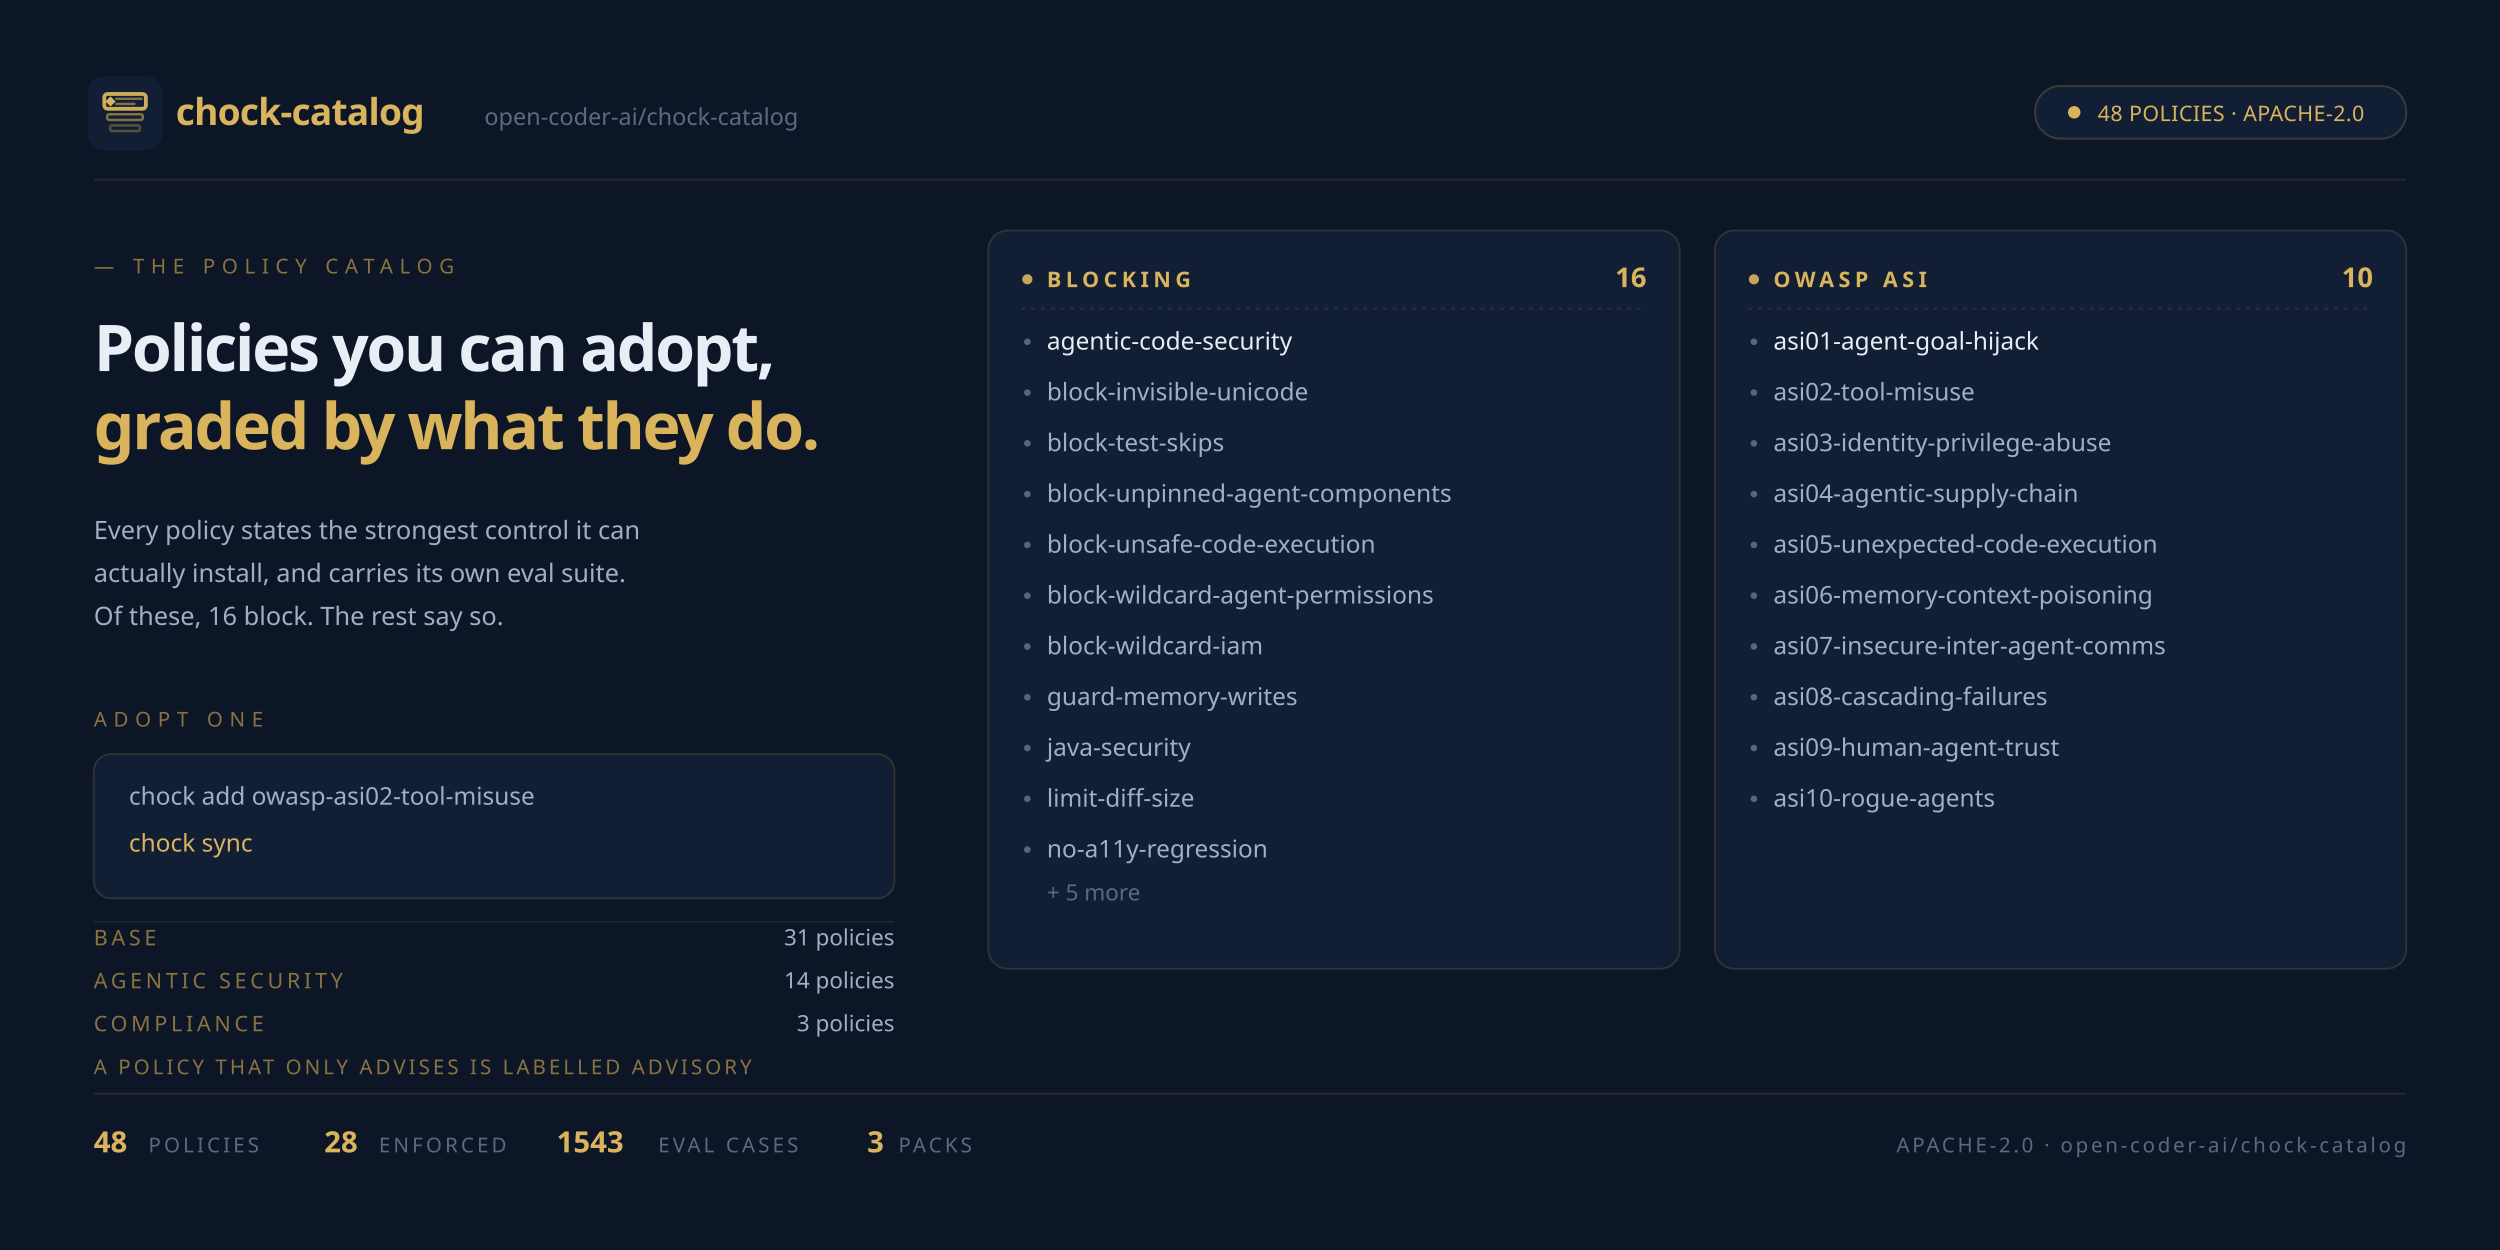
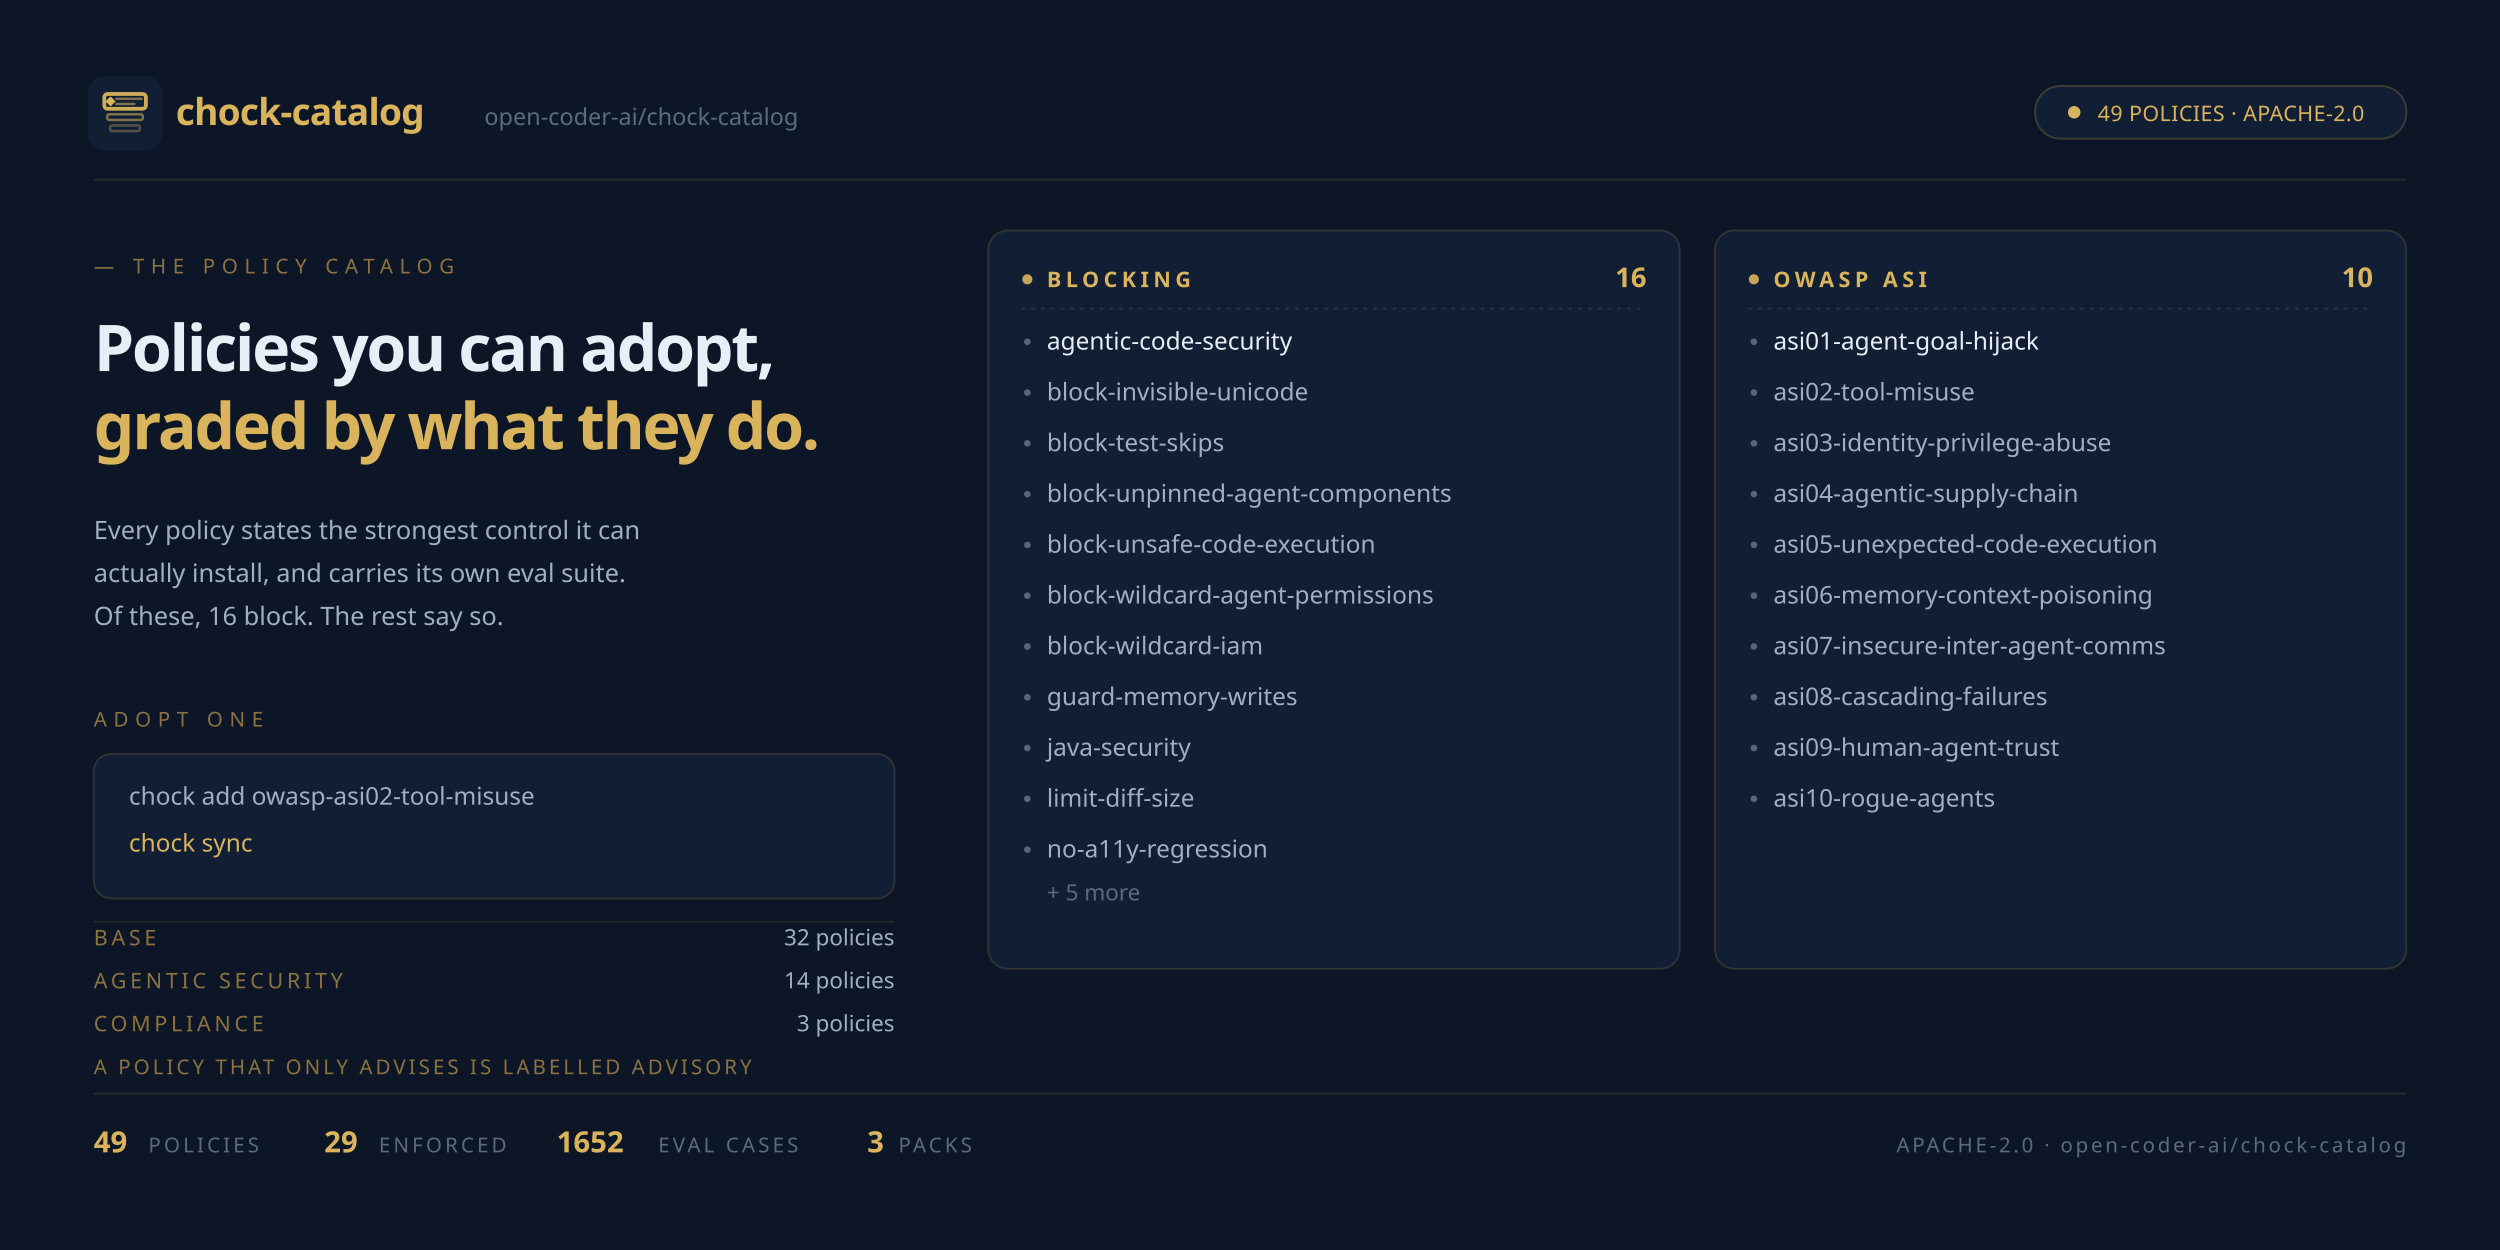
- <svg xmlns="http://www.w3.org/2000/svg" width="1280" height="640" viewBox="0 0 1280 640" role="img" aria-label="chock-catalog — the policy catalog for chock: policies you can adopt, graded by what they actually enforce. 48 policies across 3 packs (agentic-security 14, base 31, compliance 3); 28 enforced (19 at commit, 9 at pre-tool-use) and 20 advisory; 1543 eval cases. The 16 blocking policies: agentic-code-security, block-invisible-unicode, block-test-skips, block-unpinned-agent-components, block-unsafe-code-execution, block-wildcard-agent-permissions, block-wildcard-iam, guard-memory-writes, java-security, limit-diff-size, no-a11y-regression, pin-github-actions, protect-main-branch, protect-test-integrity, scan-secrets, verify-dependency-exists. Full OWASP Agentic Security Initiative top ten coverage, ASI01 through ASI10. Apache-2.0.">
+ <svg xmlns="http://www.w3.org/2000/svg" width="1280" height="640" viewBox="0 0 1280 640" role="img" aria-label="chock-catalog — the policy catalog for chock: policies you can adopt, graded by what they actually enforce. 49 policies across 3 packs (agentic-security 14, base 32, compliance 3); 29 enforced (19 at commit, 10 at pre-tool-use) and 20 advisory; 1652 eval cases. The 16 blocking policies: agentic-code-security, block-invisible-unicode, block-test-skips, block-unpinned-agent-components, block-unsafe-code-execution, block-wildcard-agent-permissions, block-wildcard-iam, guard-memory-writes, java-security, limit-diff-size, no-a11y-regression, pin-github-actions, protect-main-branch, protect-test-integrity, scan-secrets, verify-dependency-exists. Full OWASP Agentic Security Initiative top ten coverage, ASI01 through ASI10. Apache-2.0.">
  <rect width="1280" height="640" fill="#0D1626" />
  <rect x="45.0" y="39.0" width="38" height="38" rx="8.4" fill="#111E33" />
  <rect x="56.4" y="64.2" width="15.2" height="2.9" rx="1.0" fill="none" stroke="#D9B45C" stroke-width="1.29" stroke-opacity="0.34" />
  <rect x="54.9" y="58.5" width="18.2" height="2.9" rx="1.0" fill="none" stroke="#D9B45C" stroke-width="1.29" stroke-opacity="0.55" />
  <rect x="53.4" y="48.1" width="21.3" height="7.6" rx="1.7" fill="none" stroke="#D9B45C" stroke-width="1.94" stroke-opacity="0.95" />
  <rect x="54.77" y="50.10" width="3.65" height="3.65" transform="rotate(45 56.59 51.92)" fill="#D9B45C" />
  <line x1="59.6" y1="50.6" x2="72.5" y2="50.6" stroke="#D9B45C" stroke-width="1.29" stroke-opacity="0.55" stroke-linecap="round" />
  <line x1="59.6" y1="53.2" x2="68.8" y2="53.2" stroke="#D9B45C" stroke-width="1.29" stroke-opacity="0.55" stroke-linecap="round" />
  <text x="90" y="64" font-family="Geist Mono" font-size="19" font-weight="700" letter-spacing="-0.4" fill="#D9B45C">chock-catalog</text>
  <text x="248" y="64" font-family="Geist Mono" font-size="12" fill="#5A6B80">open-coder-ai/chock-catalog</text>
  <rect x="1042" y="44" width="190" height="27" rx="13" fill="#111E33" stroke="#D9B45C" stroke-opacity="0.22" />
  <circle cx="1062" cy="57.5" r="3.2" fill="#D9B45C" />
-   <text x="1074" y="62" font-family="Geist Mono" font-size="11" letter-spacing="0.2" fill="#D9B45C">48 POLICIES · APACHE-2.0</text>
+   <text x="1074" y="62" font-family="Geist Mono" font-size="11" letter-spacing="0.2" fill="#D9B45C">49 POLICIES · APACHE-2.0</text>
  <line x1="48" y1="92" x2="1232" y2="92" stroke="#D9B45C" stroke-opacity="0.13" stroke-width="1" />
  <text x="48" y="140" font-family="Geist Mono" font-size="10.5" letter-spacing="3.4" fill="#8A7340">— THE POLICY CATALOG</text>
  <text x="48" y="190" font-family="Geist Mono" font-size="33" font-weight="700" letter-spacing="-1.2" fill="#E8EEF6">Policies you can adopt,</text>
  <text x="48" y="230" font-family="Geist Mono" font-size="33" font-weight="700" letter-spacing="-1.2" fill="#D9B45C">graded by what they do.</text>
  <text x="48" y="276" font-family="Geist Mono" font-size="13" fill="#9FB0C4">Every policy states the strongest control it can</text>
  <text x="48" y="298" font-family="Geist Mono" font-size="13" fill="#9FB0C4">actually install, and carries its own eval suite.</text>
  <text x="48" y="320" font-family="Geist Mono" font-size="13" fill="#9FB0C4">Of these, 16 block. The rest say so.</text>
  <text x="48" y="372" font-family="Geist Mono" font-size="10.5" letter-spacing="3.4" fill="#8A7340">ADOPT ONE</text>
  <rect x="48" y="386" width="410" height="74" rx="9" fill="#111E33" stroke="#D9B45C" stroke-opacity="0.16" />
  <text x="66" y="412" font-family="Geist Mono" font-size="12.5" fill="#9FB0C4">chock add owasp-asi02-tool-misuse</text>
  <text x="66" y="436" font-family="Geist Mono" font-size="12.5" fill="#D9B45C">chock sync</text>
  <line x1="48" y1="472" x2="458" y2="472" stroke="#D9B45C" stroke-opacity="0.10" stroke-width="1" />
  <text x="48" y="484" font-family="Geist Mono" font-size="11" letter-spacing="1.9" fill="#8A7340">BASE</text>
-   <text x="458" y="484" font-family="Geist Mono" font-size="11.5" text-anchor="end" fill="#9FB0C4">31 policies</text>
+   <text x="458" y="484" font-family="Geist Mono" font-size="11.5" text-anchor="end" fill="#9FB0C4">32 policies</text>
  <text x="48" y="506" font-family="Geist Mono" font-size="11" letter-spacing="1.9" fill="#8A7340">AGENTIC SECURITY</text>
  <text x="458" y="506" font-family="Geist Mono" font-size="11.5" text-anchor="end" fill="#9FB0C4">14 policies</text>
  <text x="48" y="528" font-family="Geist Mono" font-size="11" letter-spacing="1.9" fill="#8A7340">COMPLIANCE</text>
  <text x="458" y="528" font-family="Geist Mono" font-size="11.5" text-anchor="end" fill="#9FB0C4">3 policies</text>
  <text x="48" y="550" font-family="Geist Mono" font-size="10.5" letter-spacing="1.55" fill="#8A7340">A POLICY THAT ONLY ADVISES IS LABELLED ADVISORY</text>
  <rect x="506" y="118" width="354" height="378" rx="10" fill="#111E33" stroke="#D9B45C" stroke-opacity="0.16" stroke-width="1" />
  <circle cx="526" cy="143" r="2.6" fill="#D9B45C" fill-opacity="0.9" />
  <text x="536" y="147" font-family="Geist Mono" font-size="11" font-weight="700" letter-spacing="2.3" fill="#D9B45C">BLOCKING</text>
  <text x="843" y="147" font-family="Geist Mono" font-size="14" font-weight="700" text-anchor="end" fill="#D9B45C">16</text>
  <line x1="523" y1="158" x2="843" y2="158" stroke="#D9B45C" stroke-opacity="0.14" stroke-width="1" stroke-dasharray="2 3" />
  <circle cx="526" cy="175" r="1.7" fill="#9FB0C4" fill-opacity="0.5" />
  <text x="536" y="179" font-family="Geist Mono" font-size="12.5" fill="#E8EEF6">agentic-code-security</text>
  <circle cx="526" cy="201" r="1.7" fill="#9FB0C4" fill-opacity="0.5" />
  <text x="536" y="205" font-family="Geist Mono" font-size="12.5" fill="#9FB0C4">block-invisible-unicode</text>
  <circle cx="526" cy="227" r="1.7" fill="#9FB0C4" fill-opacity="0.5" />
  <text x="536" y="231" font-family="Geist Mono" font-size="12.5" fill="#9FB0C4">block-test-skips</text>
  <circle cx="526" cy="253" r="1.7" fill="#9FB0C4" fill-opacity="0.5" />
  <text x="536" y="257" font-family="Geist Mono" font-size="12.5" fill="#9FB0C4">block-unpinned-agent-components</text>
  <circle cx="526" cy="279" r="1.7" fill="#9FB0C4" fill-opacity="0.5" />
  <text x="536" y="283" font-family="Geist Mono" font-size="12.5" fill="#9FB0C4">block-unsafe-code-execution</text>
  <circle cx="526" cy="305" r="1.7" fill="#9FB0C4" fill-opacity="0.5" />
  <text x="536" y="309" font-family="Geist Mono" font-size="12.5" fill="#9FB0C4">block-wildcard-agent-permissions</text>
  <circle cx="526" cy="331" r="1.7" fill="#9FB0C4" fill-opacity="0.5" />
  <text x="536" y="335" font-family="Geist Mono" font-size="12.5" fill="#9FB0C4">block-wildcard-iam</text>
  <circle cx="526" cy="357" r="1.7" fill="#9FB0C4" fill-opacity="0.5" />
  <text x="536" y="361" font-family="Geist Mono" font-size="12.5" fill="#9FB0C4">guard-memory-writes</text>
  <circle cx="526" cy="383" r="1.7" fill="#9FB0C4" fill-opacity="0.5" />
  <text x="536" y="387" font-family="Geist Mono" font-size="12.5" fill="#9FB0C4">java-security</text>
  <circle cx="526" cy="409" r="1.7" fill="#9FB0C4" fill-opacity="0.5" />
  <text x="536" y="413" font-family="Geist Mono" font-size="12.5" fill="#9FB0C4">limit-diff-size</text>
  <circle cx="526" cy="435" r="1.7" fill="#9FB0C4" fill-opacity="0.5" />
  <text x="536" y="439" font-family="Geist Mono" font-size="12.5" fill="#9FB0C4">no-a11y-regression</text>
  <text x="536" y="461" font-family="Geist Mono" font-size="11.5" fill="#5A6B80">+ 5 more</text>
  <rect x="878" y="118" width="354" height="378" rx="10" fill="#111E33" stroke="#D9B45C" stroke-opacity="0.16" stroke-width="1" />
  <circle cx="898" cy="143" r="2.6" fill="#D9B45C" fill-opacity="0.9" />
  <text x="908" y="147" font-family="Geist Mono" font-size="11" font-weight="700" letter-spacing="2.3" fill="#D9B45C">OWASP ASI</text>
  <text x="1215" y="147" font-family="Geist Mono" font-size="14" font-weight="700" text-anchor="end" fill="#D9B45C">10</text>
  <line x1="895" y1="158" x2="1215" y2="158" stroke="#D9B45C" stroke-opacity="0.14" stroke-width="1" stroke-dasharray="2 3" />
  <circle cx="898" cy="175" r="1.7" fill="#9FB0C4" fill-opacity="0.5" />
  <text x="908" y="179" font-family="Geist Mono" font-size="12.5" fill="#E8EEF6">asi01-agent-goal-hijack</text>
  <circle cx="898" cy="201" r="1.7" fill="#9FB0C4" fill-opacity="0.5" />
  <text x="908" y="205" font-family="Geist Mono" font-size="12.5" fill="#9FB0C4">asi02-tool-misuse</text>
  <circle cx="898" cy="227" r="1.7" fill="#9FB0C4" fill-opacity="0.5" />
  <text x="908" y="231" font-family="Geist Mono" font-size="12.5" fill="#9FB0C4">asi03-identity-privilege-abuse</text>
  <circle cx="898" cy="253" r="1.7" fill="#9FB0C4" fill-opacity="0.5" />
  <text x="908" y="257" font-family="Geist Mono" font-size="12.5" fill="#9FB0C4">asi04-agentic-supply-chain</text>
  <circle cx="898" cy="279" r="1.7" fill="#9FB0C4" fill-opacity="0.5" />
  <text x="908" y="283" font-family="Geist Mono" font-size="12.5" fill="#9FB0C4">asi05-unexpected-code-execution</text>
  <circle cx="898" cy="305" r="1.7" fill="#9FB0C4" fill-opacity="0.5" />
  <text x="908" y="309" font-family="Geist Mono" font-size="12.5" fill="#9FB0C4">asi06-memory-context-poisoning</text>
  <circle cx="898" cy="331" r="1.7" fill="#9FB0C4" fill-opacity="0.5" />
  <text x="908" y="335" font-family="Geist Mono" font-size="12.5" fill="#9FB0C4">asi07-insecure-inter-agent-comms</text>
  <circle cx="898" cy="357" r="1.7" fill="#9FB0C4" fill-opacity="0.5" />
  <text x="908" y="361" font-family="Geist Mono" font-size="12.5" fill="#9FB0C4">asi08-cascading-failures</text>
  <circle cx="898" cy="383" r="1.7" fill="#9FB0C4" fill-opacity="0.5" />
  <text x="908" y="387" font-family="Geist Mono" font-size="12.5" fill="#9FB0C4">asi09-human-agent-trust</text>
  <circle cx="898" cy="409" r="1.7" fill="#9FB0C4" fill-opacity="0.5" />
  <text x="908" y="413" font-family="Geist Mono" font-size="12.5" fill="#9FB0C4">asi10-rogue-agents</text>
  <line x1="48" y1="560" x2="1232" y2="560" stroke="#D9B45C" stroke-opacity="0.13" stroke-width="1" />
-   <text x="48" y="590" font-family="Geist Mono" font-size="15" font-weight="700" fill="#D9B45C">48</text>
+   <text x="48" y="590" font-family="Geist Mono" font-size="15" font-weight="700" fill="#D9B45C">49</text>
  <text x="76" y="590" font-family="Geist Mono" font-size="10.5" letter-spacing="1.6" fill="#5A6B80">POLICIES</text>
-   <text x="166" y="590" font-family="Geist Mono" font-size="15" font-weight="700" fill="#D9B45C">28</text>
+   <text x="166" y="590" font-family="Geist Mono" font-size="15" font-weight="700" fill="#D9B45C">29</text>
  <text x="194" y="590" font-family="Geist Mono" font-size="10.5" letter-spacing="1.6" fill="#5A6B80">ENFORCED</text>
-   <text x="285" y="590" font-family="Geist Mono" font-size="15" font-weight="700" fill="#D9B45C">1543</text>
+   <text x="285" y="590" font-family="Geist Mono" font-size="15" font-weight="700" fill="#D9B45C">1652</text>
  <text x="337" y="590" font-family="Geist Mono" font-size="10.5" letter-spacing="1.6" fill="#5A6B80">EVAL CASES</text>
  <text x="444" y="590" font-family="Geist Mono" font-size="15" font-weight="700" fill="#D9B45C">3</text>
  <text x="460" y="590" font-family="Geist Mono" font-size="10.5" letter-spacing="1.6" fill="#5A6B80">PACKS</text>
  <text x="1232" y="590" font-family="Geist Mono" font-size="10.5" letter-spacing="1.4" text-anchor="end" fill="#5A6B80">APACHE-2.0 · open-coder-ai/chock-catalog</text>
</svg>
